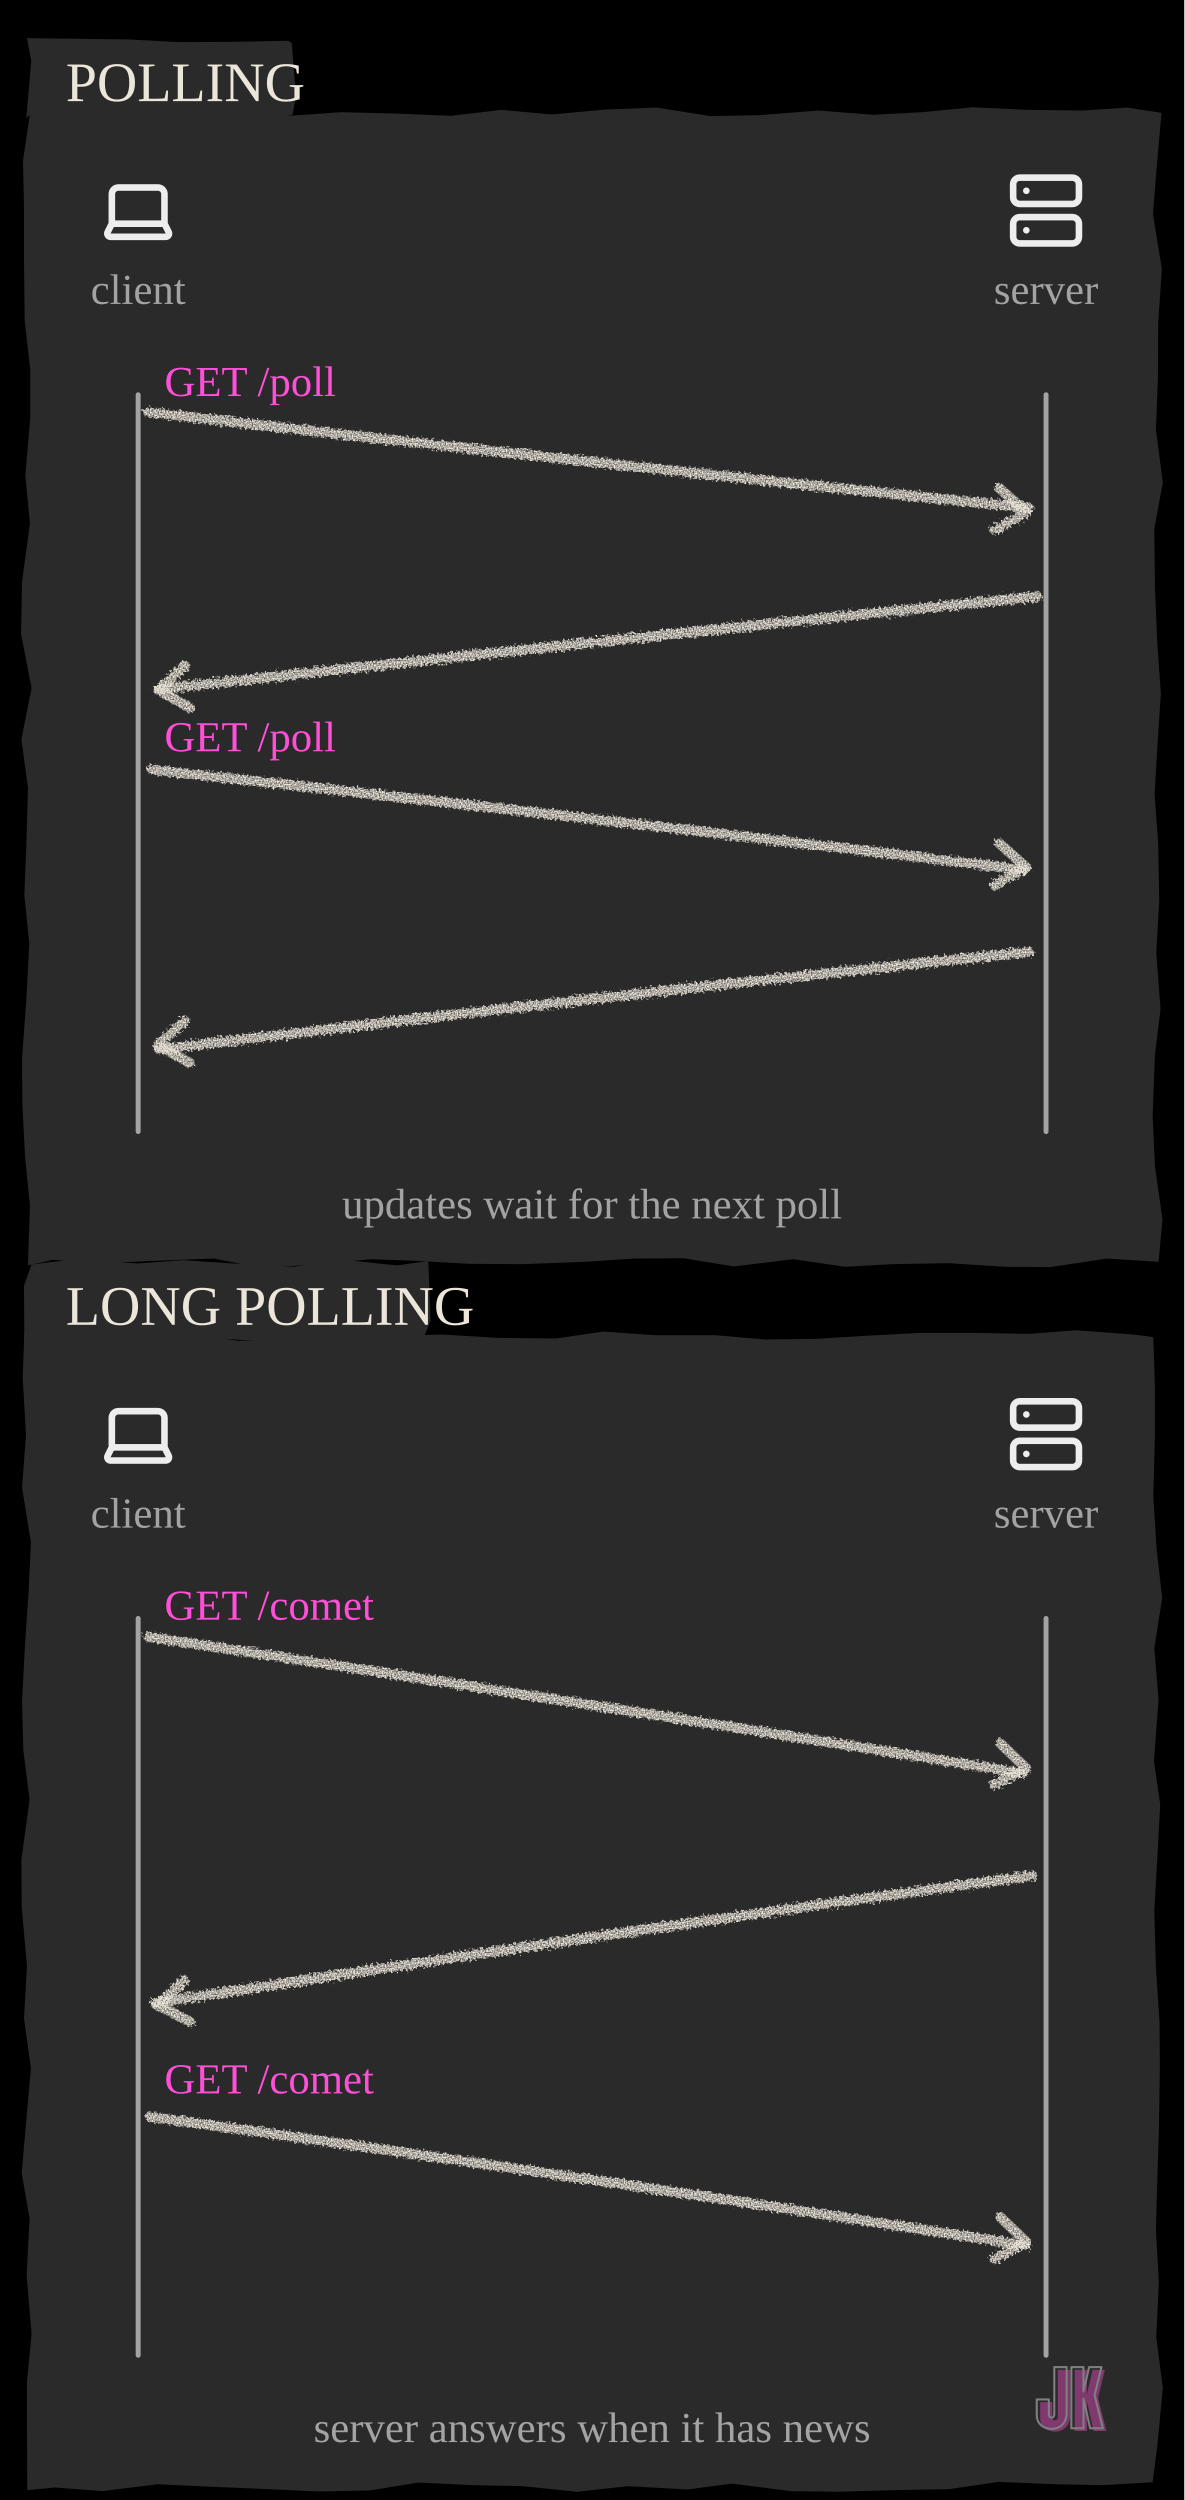
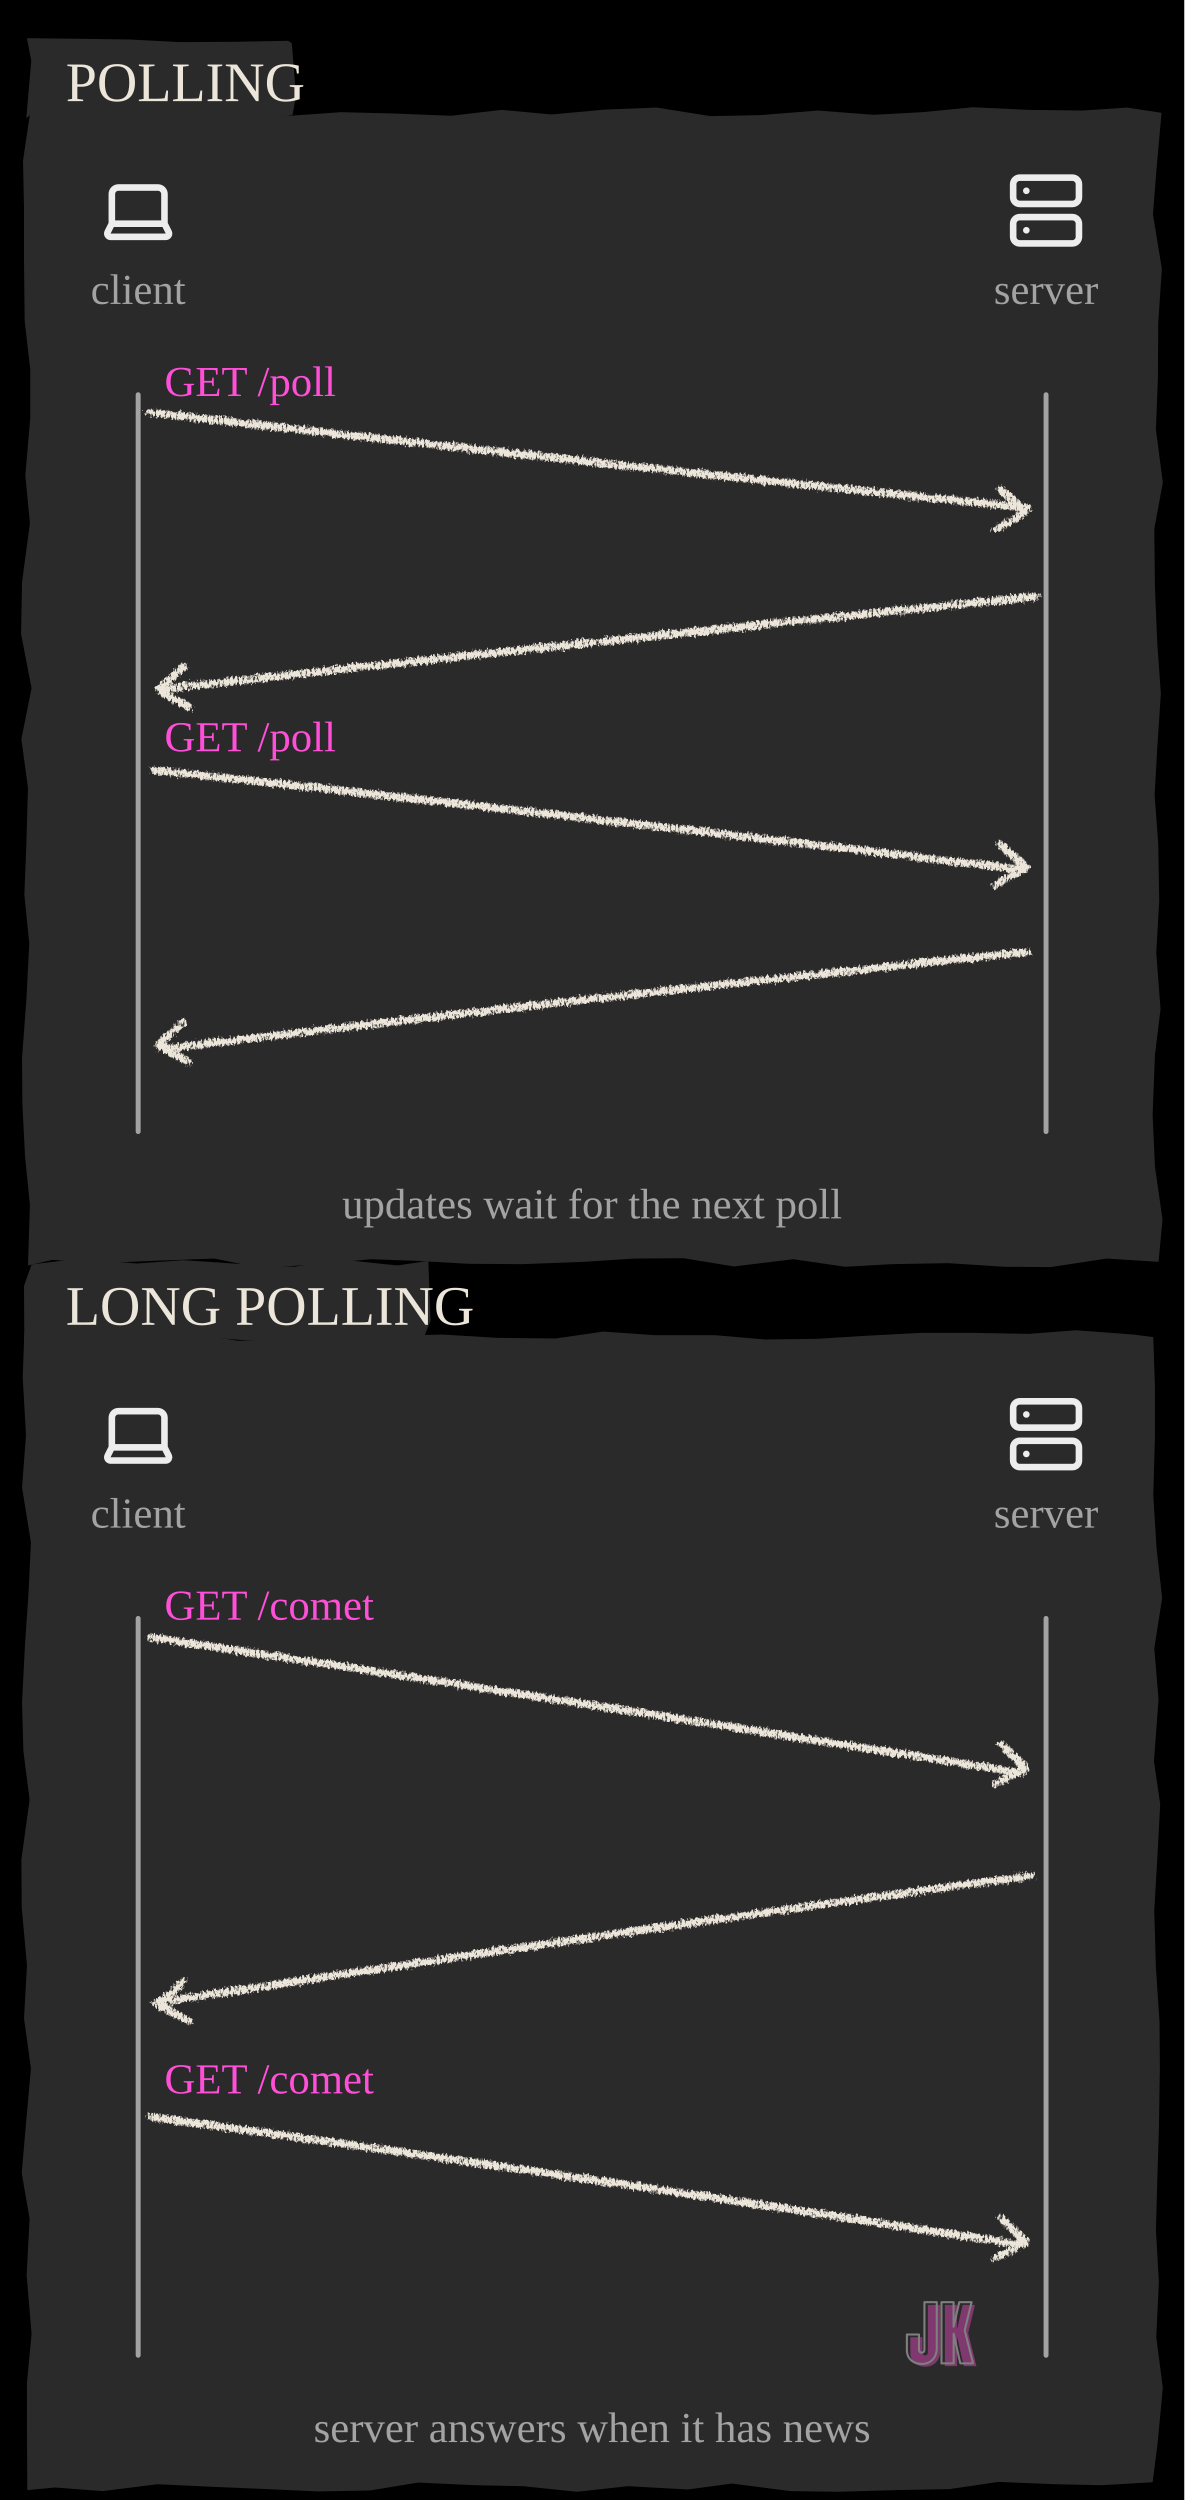
<svg xmlns="http://www.w3.org/2000/svg" viewBox="0 0 360 760" width="360" height="760" role="img" aria-label="Polling versus long polling. With polling, the client sends GET /poll on a fixed interval, so an update that lands on the server waits until the next poll to reach the client. With long polling (Comet), the client sends GET /comet and the server holds the request open until it has an update, answers right away, and the client immediately asks again.">
  <defs>
    <filter id="complete-guide-node-client-server-communication-polling-vs-long-polling-phone-crayon-1" filterUnits="userSpaceOnUse" x="34" y="114.3" width="289.7" height="51.1">
      <feTurbulence type="fractalNoise" baseFrequency="1.2" numOctaves="2" seed="3" result="n" />
      <feDisplacementMap in="SourceGraphic" in2="n" scale="2.5" result="d" />
-       <feTurbulence type="fractalNoise" baseFrequency="2.2" seed="8" result="g" />
-       <feColorMatrix in="g" type="matrix" values="0 0 0 0 0  0 0 0 0 0  0 0 0 0 0  0 0 0 -1.6 1.5" result="holes" />
-       <feComposite in="d" in2="holes" operator="in" />
+       <feTurbulence type="fractalNoise" baseFrequency="1.5 0.75" numOctaves="3" seed="8" result="g" />
+       <feColorMatrix in="g" type="matrix" values="0 0 0 0 0  0 0 0 0 0  0 0 0 0 0  1 0 0 0 0" result="tooth" />
+       <feGaussianBlur in="d" stdDeviation="1.2" result="p" />
+       <feComposite in="tooth" in2="p" operator="arithmetic" k2="0.5" k3="0.55" result="sum" />
+       <feComponentTransfer in="sum" result="wax">
+         <feFuncA type="linear" slope="7" intercept="-3.6" />
+       </feComponentTransfer>
+       <feComposite in="d" in2="wax" operator="in" />
    </filter>
    <filter id="complete-guide-node-client-server-communication-polling-vs-long-polling-phone-crayon-2" filterUnits="userSpaceOnUse" x="291.4" y="137.4" width="31.6" height="34.7">
      <feTurbulence type="fractalNoise" baseFrequency="1.2" numOctaves="2" seed="3" result="n" />
      <feDisplacementMap in="SourceGraphic" in2="n" scale="2.5" result="d" />
-       <feTurbulence type="fractalNoise" baseFrequency="2.2" seed="8" result="g" />
-       <feColorMatrix in="g" type="matrix" values="0 0 0 0 0  0 0 0 0 0  0 0 0 0 0  0 0 0 -1.6 1.5" result="holes" />
-       <feComposite in="d" in2="holes" operator="in" />
+       <feTurbulence type="fractalNoise" baseFrequency="1.5 0.75" numOctaves="3" seed="8" result="g" />
+       <feColorMatrix in="g" type="matrix" values="0 0 0 0 0  0 0 0 0 0  0 0 0 0 0  1 0 0 0 0" result="tooth" />
+       <feGaussianBlur in="d" stdDeviation="1.2" result="p" />
+       <feComposite in="tooth" in2="p" operator="arithmetic" k2="0.5" k3="0.55" result="sum" />
+       <feComponentTransfer in="sum" result="wax">
+         <feFuncA type="linear" slope="7" intercept="-3.6" />
+       </feComponentTransfer>
+       <feComposite in="d" in2="wax" operator="in" />
    </filter>
    <filter id="complete-guide-node-client-server-communication-polling-vs-long-polling-phone-crayon-3" filterUnits="userSpaceOnUse" x="37.3" y="170.3" width="289" height="50.2">
      <feTurbulence type="fractalNoise" baseFrequency="1.2" numOctaves="2" seed="3" result="n" />
      <feDisplacementMap in="SourceGraphic" in2="n" scale="2.5" result="d" />
-       <feTurbulence type="fractalNoise" baseFrequency="2.2" seed="8" result="g" />
-       <feColorMatrix in="g" type="matrix" values="0 0 0 0 0  0 0 0 0 0  0 0 0 0 0  0 0 0 -1.6 1.5" result="holes" />
-       <feComposite in="d" in2="holes" operator="in" />
+       <feTurbulence type="fractalNoise" baseFrequency="1.5 0.75" numOctaves="3" seed="8" result="g" />
+       <feColorMatrix in="g" type="matrix" values="0 0 0 0 0  0 0 0 0 0  0 0 0 0 0  1 0 0 0 0" result="tooth" />
+       <feGaussianBlur in="d" stdDeviation="1.2" result="p" />
+       <feComposite in="tooth" in2="p" operator="arithmetic" k2="0.5" k3="0.55" result="sum" />
+       <feComponentTransfer in="sum" result="wax">
+         <feFuncA type="linear" slope="7" intercept="-3.6" />
+       </feComponentTransfer>
+       <feComposite in="d" in2="wax" operator="in" />
    </filter>
    <filter id="complete-guide-node-client-server-communication-polling-vs-long-polling-phone-crayon-4" filterUnits="userSpaceOnUse" x="37" y="191.4" width="31.6" height="34.7">
      <feTurbulence type="fractalNoise" baseFrequency="1.2" numOctaves="2" seed="3" result="n" />
      <feDisplacementMap in="SourceGraphic" in2="n" scale="2.5" result="d" />
-       <feTurbulence type="fractalNoise" baseFrequency="2.2" seed="8" result="g" />
-       <feColorMatrix in="g" type="matrix" values="0 0 0 0 0  0 0 0 0 0  0 0 0 0 0  0 0 0 -1.6 1.5" result="holes" />
-       <feComposite in="d" in2="holes" operator="in" />
+       <feTurbulence type="fractalNoise" baseFrequency="1.5 0.75" numOctaves="3" seed="8" result="g" />
+       <feColorMatrix in="g" type="matrix" values="0 0 0 0 0  0 0 0 0 0  0 0 0 0 0  1 0 0 0 0" result="tooth" />
+       <feGaussianBlur in="d" stdDeviation="1.2" result="p" />
+       <feComposite in="tooth" in2="p" operator="arithmetic" k2="0.5" k3="0.55" result="sum" />
+       <feComponentTransfer in="sum" result="wax">
+         <feFuncA type="linear" slope="7" intercept="-3.6" />
+       </feComponentTransfer>
+       <feComposite in="d" in2="wax" operator="in" />
    </filter>
    <filter id="complete-guide-node-client-server-communication-polling-vs-long-polling-phone-crayon-5" filterUnits="userSpaceOnUse" x="35.2" y="223" width="287.1" height="52.4">
      <feTurbulence type="fractalNoise" baseFrequency="1.2" numOctaves="2" seed="3" result="n" />
      <feDisplacementMap in="SourceGraphic" in2="n" scale="2.5" result="d" />
-       <feTurbulence type="fractalNoise" baseFrequency="2.2" seed="8" result="g" />
-       <feColorMatrix in="g" type="matrix" values="0 0 0 0 0  0 0 0 0 0  0 0 0 0 0  0 0 0 -1.6 1.5" result="holes" />
-       <feComposite in="d" in2="holes" operator="in" />
+       <feTurbulence type="fractalNoise" baseFrequency="1.5 0.75" numOctaves="3" seed="8" result="g" />
+       <feColorMatrix in="g" type="matrix" values="0 0 0 0 0  0 0 0 0 0  0 0 0 0 0  1 0 0 0 0" result="tooth" />
+       <feGaussianBlur in="d" stdDeviation="1.2" result="p" />
+       <feComposite in="tooth" in2="p" operator="arithmetic" k2="0.5" k3="0.55" result="sum" />
+       <feComponentTransfer in="sum" result="wax">
+         <feFuncA type="linear" slope="7" intercept="-3.6" />
+       </feComponentTransfer>
+       <feComposite in="d" in2="wax" operator="in" />
    </filter>
    <filter id="complete-guide-node-client-server-communication-polling-vs-long-polling-phone-crayon-6" filterUnits="userSpaceOnUse" x="291.4" y="245.4" width="31.6" height="34.7">
      <feTurbulence type="fractalNoise" baseFrequency="1.2" numOctaves="2" seed="3" result="n" />
      <feDisplacementMap in="SourceGraphic" in2="n" scale="2.5" result="d" />
-       <feTurbulence type="fractalNoise" baseFrequency="2.2" seed="8" result="g" />
-       <feColorMatrix in="g" type="matrix" values="0 0 0 0 0  0 0 0 0 0  0 0 0 0 0  0 0 0 -1.6 1.5" result="holes" />
-       <feComposite in="d" in2="holes" operator="in" />
+       <feTurbulence type="fractalNoise" baseFrequency="1.5 0.75" numOctaves="3" seed="8" result="g" />
+       <feColorMatrix in="g" type="matrix" values="0 0 0 0 0  0 0 0 0 0  0 0 0 0 0  1 0 0 0 0" result="tooth" />
+       <feGaussianBlur in="d" stdDeviation="1.2" result="p" />
+       <feComposite in="tooth" in2="p" operator="arithmetic" k2="0.5" k3="0.55" result="sum" />
+       <feComponentTransfer in="sum" result="wax">
+         <feFuncA type="linear" slope="7" intercept="-3.6" />
+       </feComponentTransfer>
+       <feComposite in="d" in2="wax" operator="in" />
    </filter>
    <filter id="complete-guide-node-client-server-communication-polling-vs-long-polling-phone-crayon-7" filterUnits="userSpaceOnUse" x="37.4" y="278.4" width="286.4" height="51.6">
      <feTurbulence type="fractalNoise" baseFrequency="1.2" numOctaves="2" seed="3" result="n" />
      <feDisplacementMap in="SourceGraphic" in2="n" scale="2.5" result="d" />
-       <feTurbulence type="fractalNoise" baseFrequency="2.2" seed="8" result="g" />
-       <feColorMatrix in="g" type="matrix" values="0 0 0 0 0  0 0 0 0 0  0 0 0 0 0  0 0 0 -1.6 1.5" result="holes" />
-       <feComposite in="d" in2="holes" operator="in" />
+       <feTurbulence type="fractalNoise" baseFrequency="1.5 0.75" numOctaves="3" seed="8" result="g" />
+       <feColorMatrix in="g" type="matrix" values="0 0 0 0 0  0 0 0 0 0  0 0 0 0 0  1 0 0 0 0" result="tooth" />
+       <feGaussianBlur in="d" stdDeviation="1.2" result="p" />
+       <feComposite in="tooth" in2="p" operator="arithmetic" k2="0.5" k3="0.55" result="sum" />
+       <feComponentTransfer in="sum" result="wax">
+         <feFuncA type="linear" slope="7" intercept="-3.6" />
+       </feComponentTransfer>
+       <feComposite in="d" in2="wax" operator="in" />
    </filter>
    <filter id="complete-guide-node-client-server-communication-polling-vs-long-polling-phone-crayon-8" filterUnits="userSpaceOnUse" x="37" y="299.4" width="31.6" height="34.7">
      <feTurbulence type="fractalNoise" baseFrequency="1.2" numOctaves="2" seed="3" result="n" />
      <feDisplacementMap in="SourceGraphic" in2="n" scale="2.5" result="d" />
-       <feTurbulence type="fractalNoise" baseFrequency="2.2" seed="8" result="g" />
-       <feColorMatrix in="g" type="matrix" values="0 0 0 0 0  0 0 0 0 0  0 0 0 0 0  0 0 0 -1.6 1.5" result="holes" />
-       <feComposite in="d" in2="holes" operator="in" />
+       <feTurbulence type="fractalNoise" baseFrequency="1.5 0.75" numOctaves="3" seed="8" result="g" />
+       <feColorMatrix in="g" type="matrix" values="0 0 0 0 0  0 0 0 0 0  0 0 0 0 0  1 0 0 0 0" result="tooth" />
+       <feGaussianBlur in="d" stdDeviation="1.2" result="p" />
+       <feComposite in="tooth" in2="p" operator="arithmetic" k2="0.5" k3="0.55" result="sum" />
+       <feComponentTransfer in="sum" result="wax">
+         <feFuncA type="linear" slope="7" intercept="-3.6" />
+       </feComponentTransfer>
+       <feComposite in="d" in2="wax" operator="in" />
    </filter>
    <filter id="complete-guide-node-client-server-communication-polling-vs-long-polling-phone-crayon-9" filterUnits="userSpaceOnUse" x="34.1" y="486.6" width="287.5" height="63.4">
      <feTurbulence type="fractalNoise" baseFrequency="1.2" numOctaves="2" seed="3" result="n" />
      <feDisplacementMap in="SourceGraphic" in2="n" scale="2.5" result="d" />
-       <feTurbulence type="fractalNoise" baseFrequency="2.2" seed="8" result="g" />
-       <feColorMatrix in="g" type="matrix" values="0 0 0 0 0  0 0 0 0 0  0 0 0 0 0  0 0 0 -1.6 1.5" result="holes" />
-       <feComposite in="d" in2="holes" operator="in" />
+       <feTurbulence type="fractalNoise" baseFrequency="1.5 0.75" numOctaves="3" seed="8" result="g" />
+       <feColorMatrix in="g" type="matrix" values="0 0 0 0 0  0 0 0 0 0  0 0 0 0 0  1 0 0 0 0" result="tooth" />
+       <feGaussianBlur in="d" stdDeviation="1.2" result="p" />
+       <feComposite in="tooth" in2="p" operator="arithmetic" k2="0.5" k3="0.55" result="sum" />
+       <feComponentTransfer in="sum" result="wax">
+         <feFuncA type="linear" slope="7" intercept="-3.6" />
+       </feComponentTransfer>
+       <feComposite in="d" in2="wax" operator="in" />
    </filter>
    <filter id="complete-guide-node-client-server-communication-polling-vs-long-polling-phone-crayon-10" filterUnits="userSpaceOnUse" x="291.2" y="519" width="31.8" height="34.6">
      <feTurbulence type="fractalNoise" baseFrequency="1.2" numOctaves="2" seed="3" result="n" />
      <feDisplacementMap in="SourceGraphic" in2="n" scale="2.5" result="d" />
-       <feTurbulence type="fractalNoise" baseFrequency="2.2" seed="8" result="g" />
-       <feColorMatrix in="g" type="matrix" values="0 0 0 0 0  0 0 0 0 0  0 0 0 0 0  0 0 0 -1.6 1.5" result="holes" />
-       <feComposite in="d" in2="holes" operator="in" />
+       <feTurbulence type="fractalNoise" baseFrequency="1.5 0.75" numOctaves="3" seed="8" result="g" />
+       <feColorMatrix in="g" type="matrix" values="0 0 0 0 0  0 0 0 0 0  0 0 0 0 0  1 0 0 0 0" result="tooth" />
+       <feGaussianBlur in="d" stdDeviation="1.2" result="p" />
+       <feComposite in="tooth" in2="p" operator="arithmetic" k2="0.5" k3="0.55" result="sum" />
+       <feComponentTransfer in="sum" result="wax">
+         <feFuncA type="linear" slope="7" intercept="-3.6" />
+       </feComponentTransfer>
+       <feComposite in="d" in2="wax" operator="in" />
    </filter>
    <filter id="complete-guide-node-client-server-communication-polling-vs-long-polling-phone-crayon-11" filterUnits="userSpaceOnUse" x="36" y="559.2" width="288.8" height="60.8">
      <feTurbulence type="fractalNoise" baseFrequency="1.2" numOctaves="2" seed="3" result="n" />
      <feDisplacementMap in="SourceGraphic" in2="n" scale="2.5" result="d" />
-       <feTurbulence type="fractalNoise" baseFrequency="2.2" seed="8" result="g" />
-       <feColorMatrix in="g" type="matrix" values="0 0 0 0 0  0 0 0 0 0  0 0 0 0 0  0 0 0 -1.6 1.5" result="holes" />
-       <feComposite in="d" in2="holes" operator="in" />
+       <feTurbulence type="fractalNoise" baseFrequency="1.5 0.75" numOctaves="3" seed="8" result="g" />
+       <feColorMatrix in="g" type="matrix" values="0 0 0 0 0  0 0 0 0 0  0 0 0 0 0  1 0 0 0 0" result="tooth" />
+       <feGaussianBlur in="d" stdDeviation="1.2" result="p" />
+       <feComposite in="tooth" in2="p" operator="arithmetic" k2="0.5" k3="0.55" result="sum" />
+       <feComponentTransfer in="sum" result="wax">
+         <feFuncA type="linear" slope="7" intercept="-3.6" />
+       </feComponentTransfer>
+       <feComposite in="d" in2="wax" operator="in" />
    </filter>
    <filter id="complete-guide-node-client-server-communication-polling-vs-long-polling-phone-crayon-12" filterUnits="userSpaceOnUse" x="37" y="591" width="31.8" height="34.6">
      <feTurbulence type="fractalNoise" baseFrequency="1.2" numOctaves="2" seed="3" result="n" />
      <feDisplacementMap in="SourceGraphic" in2="n" scale="2.5" result="d" />
-       <feTurbulence type="fractalNoise" baseFrequency="2.2" seed="8" result="g" />
-       <feColorMatrix in="g" type="matrix" values="0 0 0 0 0  0 0 0 0 0  0 0 0 0 0  0 0 0 -1.6 1.5" result="holes" />
-       <feComposite in="d" in2="holes" operator="in" />
+       <feTurbulence type="fractalNoise" baseFrequency="1.5 0.75" numOctaves="3" seed="8" result="g" />
+       <feColorMatrix in="g" type="matrix" values="0 0 0 0 0  0 0 0 0 0  0 0 0 0 0  1 0 0 0 0" result="tooth" />
+       <feGaussianBlur in="d" stdDeviation="1.2" result="p" />
+       <feComposite in="tooth" in2="p" operator="arithmetic" k2="0.5" k3="0.55" result="sum" />
+       <feComponentTransfer in="sum" result="wax">
+         <feFuncA type="linear" slope="7" intercept="-3.6" />
+       </feComponentTransfer>
+       <feComposite in="d" in2="wax" operator="in" />
    </filter>
    <filter id="complete-guide-node-client-server-communication-polling-vs-long-polling-phone-crayon-13" filterUnits="userSpaceOnUse" x="34.6" y="632.5" width="288.1" height="61.1">
      <feTurbulence type="fractalNoise" baseFrequency="1.2" numOctaves="2" seed="3" result="n" />
      <feDisplacementMap in="SourceGraphic" in2="n" scale="2.5" result="d" />
-       <feTurbulence type="fractalNoise" baseFrequency="2.2" seed="8" result="g" />
-       <feColorMatrix in="g" type="matrix" values="0 0 0 0 0  0 0 0 0 0  0 0 0 0 0  0 0 0 -1.6 1.5" result="holes" />
-       <feComposite in="d" in2="holes" operator="in" />
+       <feTurbulence type="fractalNoise" baseFrequency="1.5 0.75" numOctaves="3" seed="8" result="g" />
+       <feColorMatrix in="g" type="matrix" values="0 0 0 0 0  0 0 0 0 0  0 0 0 0 0  1 0 0 0 0" result="tooth" />
+       <feGaussianBlur in="d" stdDeviation="1.2" result="p" />
+       <feComposite in="tooth" in2="p" operator="arithmetic" k2="0.5" k3="0.55" result="sum" />
+       <feComponentTransfer in="sum" result="wax">
+         <feFuncA type="linear" slope="7" intercept="-3.6" />
+       </feComponentTransfer>
+       <feComposite in="d" in2="wax" operator="in" />
    </filter>
    <filter id="complete-guide-node-client-server-communication-polling-vs-long-polling-phone-crayon-14" filterUnits="userSpaceOnUse" x="291.2" y="663" width="31.8" height="34.6">
      <feTurbulence type="fractalNoise" baseFrequency="1.2" numOctaves="2" seed="3" result="n" />
      <feDisplacementMap in="SourceGraphic" in2="n" scale="2.5" result="d" />
-       <feTurbulence type="fractalNoise" baseFrequency="2.2" seed="8" result="g" />
-       <feColorMatrix in="g" type="matrix" values="0 0 0 0 0  0 0 0 0 0  0 0 0 0 0  0 0 0 -1.6 1.5" result="holes" />
-       <feComposite in="d" in2="holes" operator="in" />
+       <feTurbulence type="fractalNoise" baseFrequency="1.5 0.75" numOctaves="3" seed="8" result="g" />
+       <feColorMatrix in="g" type="matrix" values="0 0 0 0 0  0 0 0 0 0  0 0 0 0 0  1 0 0 0 0" result="tooth" />
+       <feGaussianBlur in="d" stdDeviation="1.2" result="p" />
+       <feComposite in="tooth" in2="p" operator="arithmetic" k2="0.5" k3="0.55" result="sum" />
+       <feComponentTransfer in="sum" result="wax">
+         <feFuncA type="linear" slope="7" intercept="-3.6" />
+       </feComponentTransfer>
+       <feComposite in="d" in2="wax" operator="in" />
    </filter>
  </defs>
  <rect width="360" height="760" fill="#000000" />
  <path class="d-paper" d="M9.3,33.3 L25.1,34.2 L38.5,34.1 L54.4,34.4 L71.7,35.3 L86.7,35.3 L103.6,34.1 L119.6,34.5 L137.2,35.2 L152.4,33.4 L167.7,34.8 L184,33.3 L199.6,32.7 L216,35.3 L231.1,35 L248.6,33.6 L265.5,34.9 L280.4,34.1 L295.7,32.6 L312.6,33.4 L329.1,33.6 L342.6,32.7 L353.1,34.3 L351.6,51.2 L350.5,65.2 L353.2,81.7 L352.1,98.2 L352,115 L351.4,130.6 L353.5,146.7 L350.9,160.8 L351.1,178.4 L351.8,195.4 L352.9,210.9 L351.8,227.5 L351,241.6 L352.1,256.5 L352.4,273.8 L351.5,289.6 L352.8,306.8 L351.1,320.7 L350.4,339 L351.1,354.6 L353.4,370.7 L352.2,383.6 L336.4,382.6 L319.4,385.2 L305.4,385.1 L288.3,384 L271.2,384.3 L256.9,385.1 L241.2,382.8 L223.1,385 L207.8,382.5 L192.9,382.6 L177.5,383.6 L158.8,384.3 L142.5,384.2 L126.7,383.3 L112.8,382.8 L95.7,384.4 L79.5,385.5 L65.1,382.6 L46.7,383.3 L30.7,384 L16,383 L8.5,384.7 L9.1,366.4 L7.6,351.4 L6.8,335.5 L6.7,321.5 L8,304.2 L8.9,286.8 L7.4,272 L8,257.1 L8.5,239.5 L6.5,224.7 L9.6,209.2 L6.4,192.7 L6.7,176.9 L9.1,159.1 L7.7,144.5 L9.2,127.1 L9.2,112.4 L7.5,97.5 L7.3,79.3 L7.3,63.4 L7,48.8 Z" fill="#2a2a2a" />
  <path class="d-paper" d="M8.2,11.6 L24.9,11.8 L39.3,12 L54.5,12.8 L72,12.7 L87.6,12.4 L88.7,13.1 L90,29.3 L88.9,35 L73.5,37.5 L59.2,35.7 L41.7,36.6 L25.4,37.5 L9.6,34.6 L8,35.9 L9.5,18.5 Z" fill="#2a2a2a" />
  <text x="20" y="25" font-family="var(--font-anton, Anton), Impact, sans-serif" font-size="17" fill="#ece6da" text-anchor="start" dominant-baseline="central">POLLING</text>
  <path class="d-paper" d="M7.4,405.2 L25.5,405.6 L41.2,406.5 L54.4,404.7 L72.3,407.6 L89.5,407.2 L103.2,404.5 L118.9,406.1 L134.4,405.7 L151.1,406.7 L168.9,406.9 L183.4,404.8 L199.1,405.9 L217.4,405.9 L232.6,407.2 L248.4,407 L262.8,406.1 L279.8,405.2 L296.7,405.2 L312.7,405.5 L327.1,404.4 L344.6,405.7 L350.6,406.5 L351.1,421.6 L351.1,436.6 L350.6,454.6 L351.6,470.8 L353.3,485.8 L350.9,501.1 L352.2,516.6 L350.8,535.4 L352.7,548.5 L351.8,565.3 L350.9,580.8 L351.4,598.2 L352.5,614.7 L352.6,628.7 L352.3,647.5 L351.8,663.3 L351.4,678 L352.3,693.8 L351.5,710.5 L353.5,725.9 L351.9,742.9 L350.4,754.6 L334.9,755.5 L320.7,755.2 L303.5,754.5 L288.6,756.7 L272,757 L254.8,757.5 L240.3,757.3 L222.5,755 L209.1,756.8 L190.9,755.8 L175.4,757.5 L159,755.8 L144.4,755.5 L127.1,754.7 L112.5,757.1 L96.8,757.4 L79.3,756.6 L64.8,756 L47.9,755.2 L31.2,757.3 L16.7,756.2 L8.3,757 L8.2,739 L8.2,724.2 L9.6,709.5 L8.1,691.7 L9,674.5 L6.6,660.6 L7.9,645.6 L9.4,628.8 L7.3,613.6 L8.2,597.5 L6.6,579.9 L6.5,565.3 L9,547.1 L7.1,532.2 L6.7,517.4 L7.6,500 L8.7,483.8 L9.4,468.9 L6.7,452.2 L7.9,436.3 L6.9,418.7 Z" fill="#2a2a2a" />
  <path class="d-paper" d="M9.6,384.4 L23.3,382.7 L41.6,384.1 L55.7,383.1 L70.7,384.1 L89.5,385.1 L102.6,382.8 L120.8,384.7 L130.2,383.3 L130.9,401.5 L128.4,407.7 L113.7,407.2 L96.8,408.4 L82.4,408 L65.7,406.8 L49.4,408.6 L34.2,407.6 L17.9,408.4 L7.4,408.5 L7.3,390.9 Z" fill="#2a2a2a" />
  <text x="20" y="397" font-family="var(--font-anton, Anton), Impact, sans-serif" font-size="17" fill="#ece6da" text-anchor="start" dominant-baseline="central">LONG POLLING</text>
  <svg x="30" y="52" width="24" height="24" viewBox="0 0 24 24">
    <g fill="none" stroke="#ededed" stroke-width="2" stroke-linecap="round" stroke-linejoin="round">
      <path d="M20 16V7a2 2 0 0 0-2-2H6a2 2 0 0 0-2 2v9m16 0H4m16 0 1.28 2.55a1 1 0 0 1-.9 1.45H3.62a1 1 0 0 1-.9-1.45L4 16" />
    </g>
  </svg>
  <svg x="306" y="52" width="24" height="24" viewBox="0 0 24 24">
    <g fill="none" stroke="#ededed" stroke-width="2" stroke-linecap="round" stroke-linejoin="round">
      <rect width="20" height="8" x="2" y="2" rx="2" ry="2" />
      <rect width="20" height="8" x="2" y="14" rx="2" ry="2" />
      <line x1="6" x2="6.01" y1="6" y2="6" />
      <line x1="6" x2="6.01" y1="18" y2="18" />
    </g>
  </svg>
  <text x="42" y="88" font-family="var(--font-hanken-grotesk, 'Hanken Grotesk'), Arial, sans-serif" font-size="13" fill="#a3a3a3" text-anchor="middle" dominant-baseline="central">client</text>
  <text x="318" y="88" font-family="var(--font-hanken-grotesk, 'Hanken Grotesk'), Arial, sans-serif" font-size="13" fill="#a3a3a3" text-anchor="middle" dominant-baseline="central">server</text>
  <path d="M42,120 L42,344" fill="none" stroke="#a3a3a3" stroke-width="1.5" stroke-linecap="round" />
  <path d="M318,120 L318,344" fill="none" stroke="#a3a3a3" stroke-width="1.5" stroke-linecap="round" />
  <text x="50" y="116" font-family="var(--font-jetbrains-mono, 'JetBrains Mono'), Menlo, monospace" font-size="13" fill="#ff4fd8" text-anchor="start" dominant-baseline="central" xml:space="preserve">GET /poll</text>
  <text x="50" y="224" font-family="var(--font-jetbrains-mono, 'JetBrains Mono'), Menlo, monospace" font-size="13" fill="#ff4fd8" text-anchor="start" dominant-baseline="central" xml:space="preserve">GET /poll</text>
  <text x="180" y="366" font-family="var(--font-hanken-grotesk, 'Hanken Grotesk'), Arial, sans-serif" font-size="13" fill="#a3a3a3" text-anchor="middle" dominant-baseline="central">updates wait for the next poll</text>
  <svg x="30" y="424" width="24" height="24" viewBox="0 0 24 24">
    <g fill="none" stroke="#ededed" stroke-width="2" stroke-linecap="round" stroke-linejoin="round">
      <path d="M20 16V7a2 2 0 0 0-2-2H6a2 2 0 0 0-2 2v9m16 0H4m16 0 1.28 2.55a1 1 0 0 1-.9 1.45H3.62a1 1 0 0 1-.9-1.45L4 16" />
    </g>
  </svg>
  <svg x="306" y="424" width="24" height="24" viewBox="0 0 24 24">
    <g fill="none" stroke="#ededed" stroke-width="2" stroke-linecap="round" stroke-linejoin="round">
      <rect width="20" height="8" x="2" y="2" rx="2" ry="2" />
      <rect width="20" height="8" x="2" y="14" rx="2" ry="2" />
      <line x1="6" x2="6.01" y1="6" y2="6" />
      <line x1="6" x2="6.01" y1="18" y2="18" />
    </g>
  </svg>
  <text x="42" y="460" font-family="var(--font-hanken-grotesk, 'Hanken Grotesk'), Arial, sans-serif" font-size="13" fill="#a3a3a3" text-anchor="middle" dominant-baseline="central">client</text>
  <text x="318" y="460" font-family="var(--font-hanken-grotesk, 'Hanken Grotesk'), Arial, sans-serif" font-size="13" fill="#a3a3a3" text-anchor="middle" dominant-baseline="central">server</text>
  <path d="M42,492 L42,716" fill="none" stroke="#a3a3a3" stroke-width="1.5" stroke-linecap="round" />
  <path d="M318,492 L318,716" fill="none" stroke="#a3a3a3" stroke-width="1.5" stroke-linecap="round" />
  <text x="50" y="488" font-family="var(--font-jetbrains-mono, 'JetBrains Mono'), Menlo, monospace" font-size="13" fill="#ff4fd8" text-anchor="start" dominant-baseline="central" xml:space="preserve">GET /comet</text>
  <text x="50" y="632" font-family="var(--font-jetbrains-mono, 'JetBrains Mono'), Menlo, monospace" font-size="13" fill="#ff4fd8" text-anchor="start" dominant-baseline="central" xml:space="preserve">GET /comet</text>
  <text x="180" y="738" font-family="var(--font-hanken-grotesk, 'Hanken Grotesk'), Arial, sans-serif" font-size="13" fill="#a3a3a3" text-anchor="middle" dominant-baseline="central">server answers when it has news</text>
  <g class="d-flow">
    <path d="M45,125.3 Q180,140.9 312.7,154.4" fill="none" stroke="#ece6da" stroke-width="3" stroke-linecap="round" stroke-linejoin="round" filter="url(#complete-guide-node-client-server-communication-polling-vs-long-polling-phone-crayon-1)" />
    <path d="M302.4,161.1 L312,155.7 L303.8,148.4" fill="none" stroke="#ece6da" stroke-width="3" stroke-linecap="round" stroke-linejoin="round" filter="url(#complete-guide-node-client-server-communication-polling-vs-long-polling-phone-crayon-2)" />
  </g>
  <g class="d-flow">
    <path d="M315.3,181.3 Q180.9,194.9 48.3,209.5" fill="none" stroke="#ece6da" stroke-width="3" stroke-linecap="round" stroke-linejoin="round" filter="url(#complete-guide-node-client-server-communication-polling-vs-long-polling-phone-crayon-3)" />
    <path d="M56.2,202.4 L48,209.7 L57.6,215.1" fill="none" stroke="#ece6da" stroke-width="3" stroke-linecap="round" stroke-linejoin="round" filter="url(#complete-guide-node-client-server-communication-polling-vs-long-polling-phone-crayon-4)" />
  </g>
  <g class="d-flow">
    <path d="M46.2,234 Q179.2,248.5 311.3,264.4" fill="none" stroke="#ece6da" stroke-width="3" stroke-linecap="round" stroke-linejoin="round" filter="url(#complete-guide-node-client-server-communication-polling-vs-long-polling-phone-crayon-5)" />
    <path d="M302.4,269.1 L312,263.7 L303.8,256.4" fill="none" stroke="#ece6da" stroke-width="3" stroke-linecap="round" stroke-linejoin="round" filter="url(#complete-guide-node-client-server-communication-polling-vs-long-polling-phone-crayon-6)" />
  </g>
  <g class="d-flow">
    <path d="M312.8,289.4 Q181.3,302.9 48.4,319" fill="none" stroke="#ece6da" stroke-width="3" stroke-linecap="round" stroke-linejoin="round" filter="url(#complete-guide-node-client-server-communication-polling-vs-long-polling-phone-crayon-7)" />
    <path d="M56.2,310.4 L48,317.7 L57.6,323.1" fill="none" stroke="#ece6da" stroke-width="3" stroke-linecap="round" stroke-linejoin="round" filter="url(#complete-guide-node-client-server-communication-polling-vs-long-polling-phone-crayon-8)" />
  </g>
  <g class="d-flow">
    <path d="M45.1,497.6 Q178.9,517.9 310.6,539" fill="none" stroke="#ece6da" stroke-width="3" stroke-linecap="round" stroke-linejoin="round" filter="url(#complete-guide-node-client-server-communication-polling-vs-long-polling-phone-crayon-9)" />
    <path d="M302.2,542.6 L312,537.6 L304.1,530" fill="none" stroke="#ece6da" stroke-width="3" stroke-linecap="round" stroke-linejoin="round" filter="url(#complete-guide-node-client-server-communication-polling-vs-long-polling-phone-crayon-10)" />
  </g>
  <g class="d-flow">
    <path d="M313.8,570.2 Q178.9,588.3 47,609" fill="none" stroke="#ece6da" stroke-width="3" stroke-linecap="round" stroke-linejoin="round" filter="url(#complete-guide-node-client-server-communication-polling-vs-long-polling-phone-crayon-11)" />
    <path d="M55.9,602 L48,609.6 L57.8,614.6" fill="none" stroke="#ece6da" stroke-width="3" stroke-linecap="round" stroke-linejoin="round" filter="url(#complete-guide-node-client-server-communication-polling-vs-long-polling-phone-crayon-12)" />
  </g>
  <g class="d-flow">
    <path d="M45.6,643.5 Q178.8,661.9 311.7,682.6" fill="none" stroke="#ece6da" stroke-width="3" stroke-linecap="round" stroke-linejoin="round" filter="url(#complete-guide-node-client-server-communication-polling-vs-long-polling-phone-crayon-13)" />
    <path d="M302.2,686.6 L312,681.6 L304.1,674" fill="none" stroke="#ece6da" stroke-width="3" stroke-linecap="round" stroke-linejoin="round" filter="url(#complete-guide-node-client-server-communication-polling-vs-long-polling-phone-crayon-14)" />
  </g>
-   <g class="jk-mark" opacity="0.4" aria-hidden="true" transform="translate(315.81 720.43) scale(0.186)">
+   <g class="jk-mark" opacity="0.4" aria-hidden="true" transform="translate(276.33 700.7) scale(0.186)">
    <path d="M26.59 100.91 Q19.83 100.91 14.26 98.3 Q8.69 95.68 5.43 90.54 Q2.16 85.4 2.16 77.9 L2.16 52.84 L21.93 52.84 L21.93 76.7 Q21.93 79.32 22.98 80.91 Q24.03 82.5 26.36 82.5 Q30.85 82.5 30.85 76.99 L30.85 0 L51.02 0 L51.02 75 Q51.02 82.95 47.9 88.78 Q44.77 94.6 39.26 97.76 Q33.75 100.91 26.59 100.91 Z M58.69 100 L58.69 0 L78.47 0 L78.47 40.06 L87.78 0 L107.9 0 L96.7 45.8 L110.23 100 L89.49 100 L78.58 51.59 L78.58 100 Z" fill="#ff4fd8" />
    <path d="M26.59 100.91 Q19.83 100.91 14.26 98.3 Q8.69 95.68 5.43 90.54 Q2.16 85.4 2.16 77.9 L2.16 52.84 L21.93 52.84 L21.93 76.7 Q21.93 79.32 22.98 80.91 Q24.03 82.5 26.36 82.5 Q30.85 82.5 30.85 76.99 L30.85 0 L51.02 0 L51.02 75 Q51.02 82.95 47.9 88.78 Q44.77 94.6 39.26 97.76 Q33.75 100.91 26.59 100.91 Z M58.69 100 L58.69 0 L78.47 0 L78.47 40.06 L87.78 0 L107.9 0 L96.7 45.8 L110.23 100 L89.49 100 L78.58 51.59 L78.58 100 Z" fill="none" stroke="#fff" stroke-width="3.4" stroke-linejoin="round" transform="translate(-5.6 -4.5)" />
  </g>
</svg>
